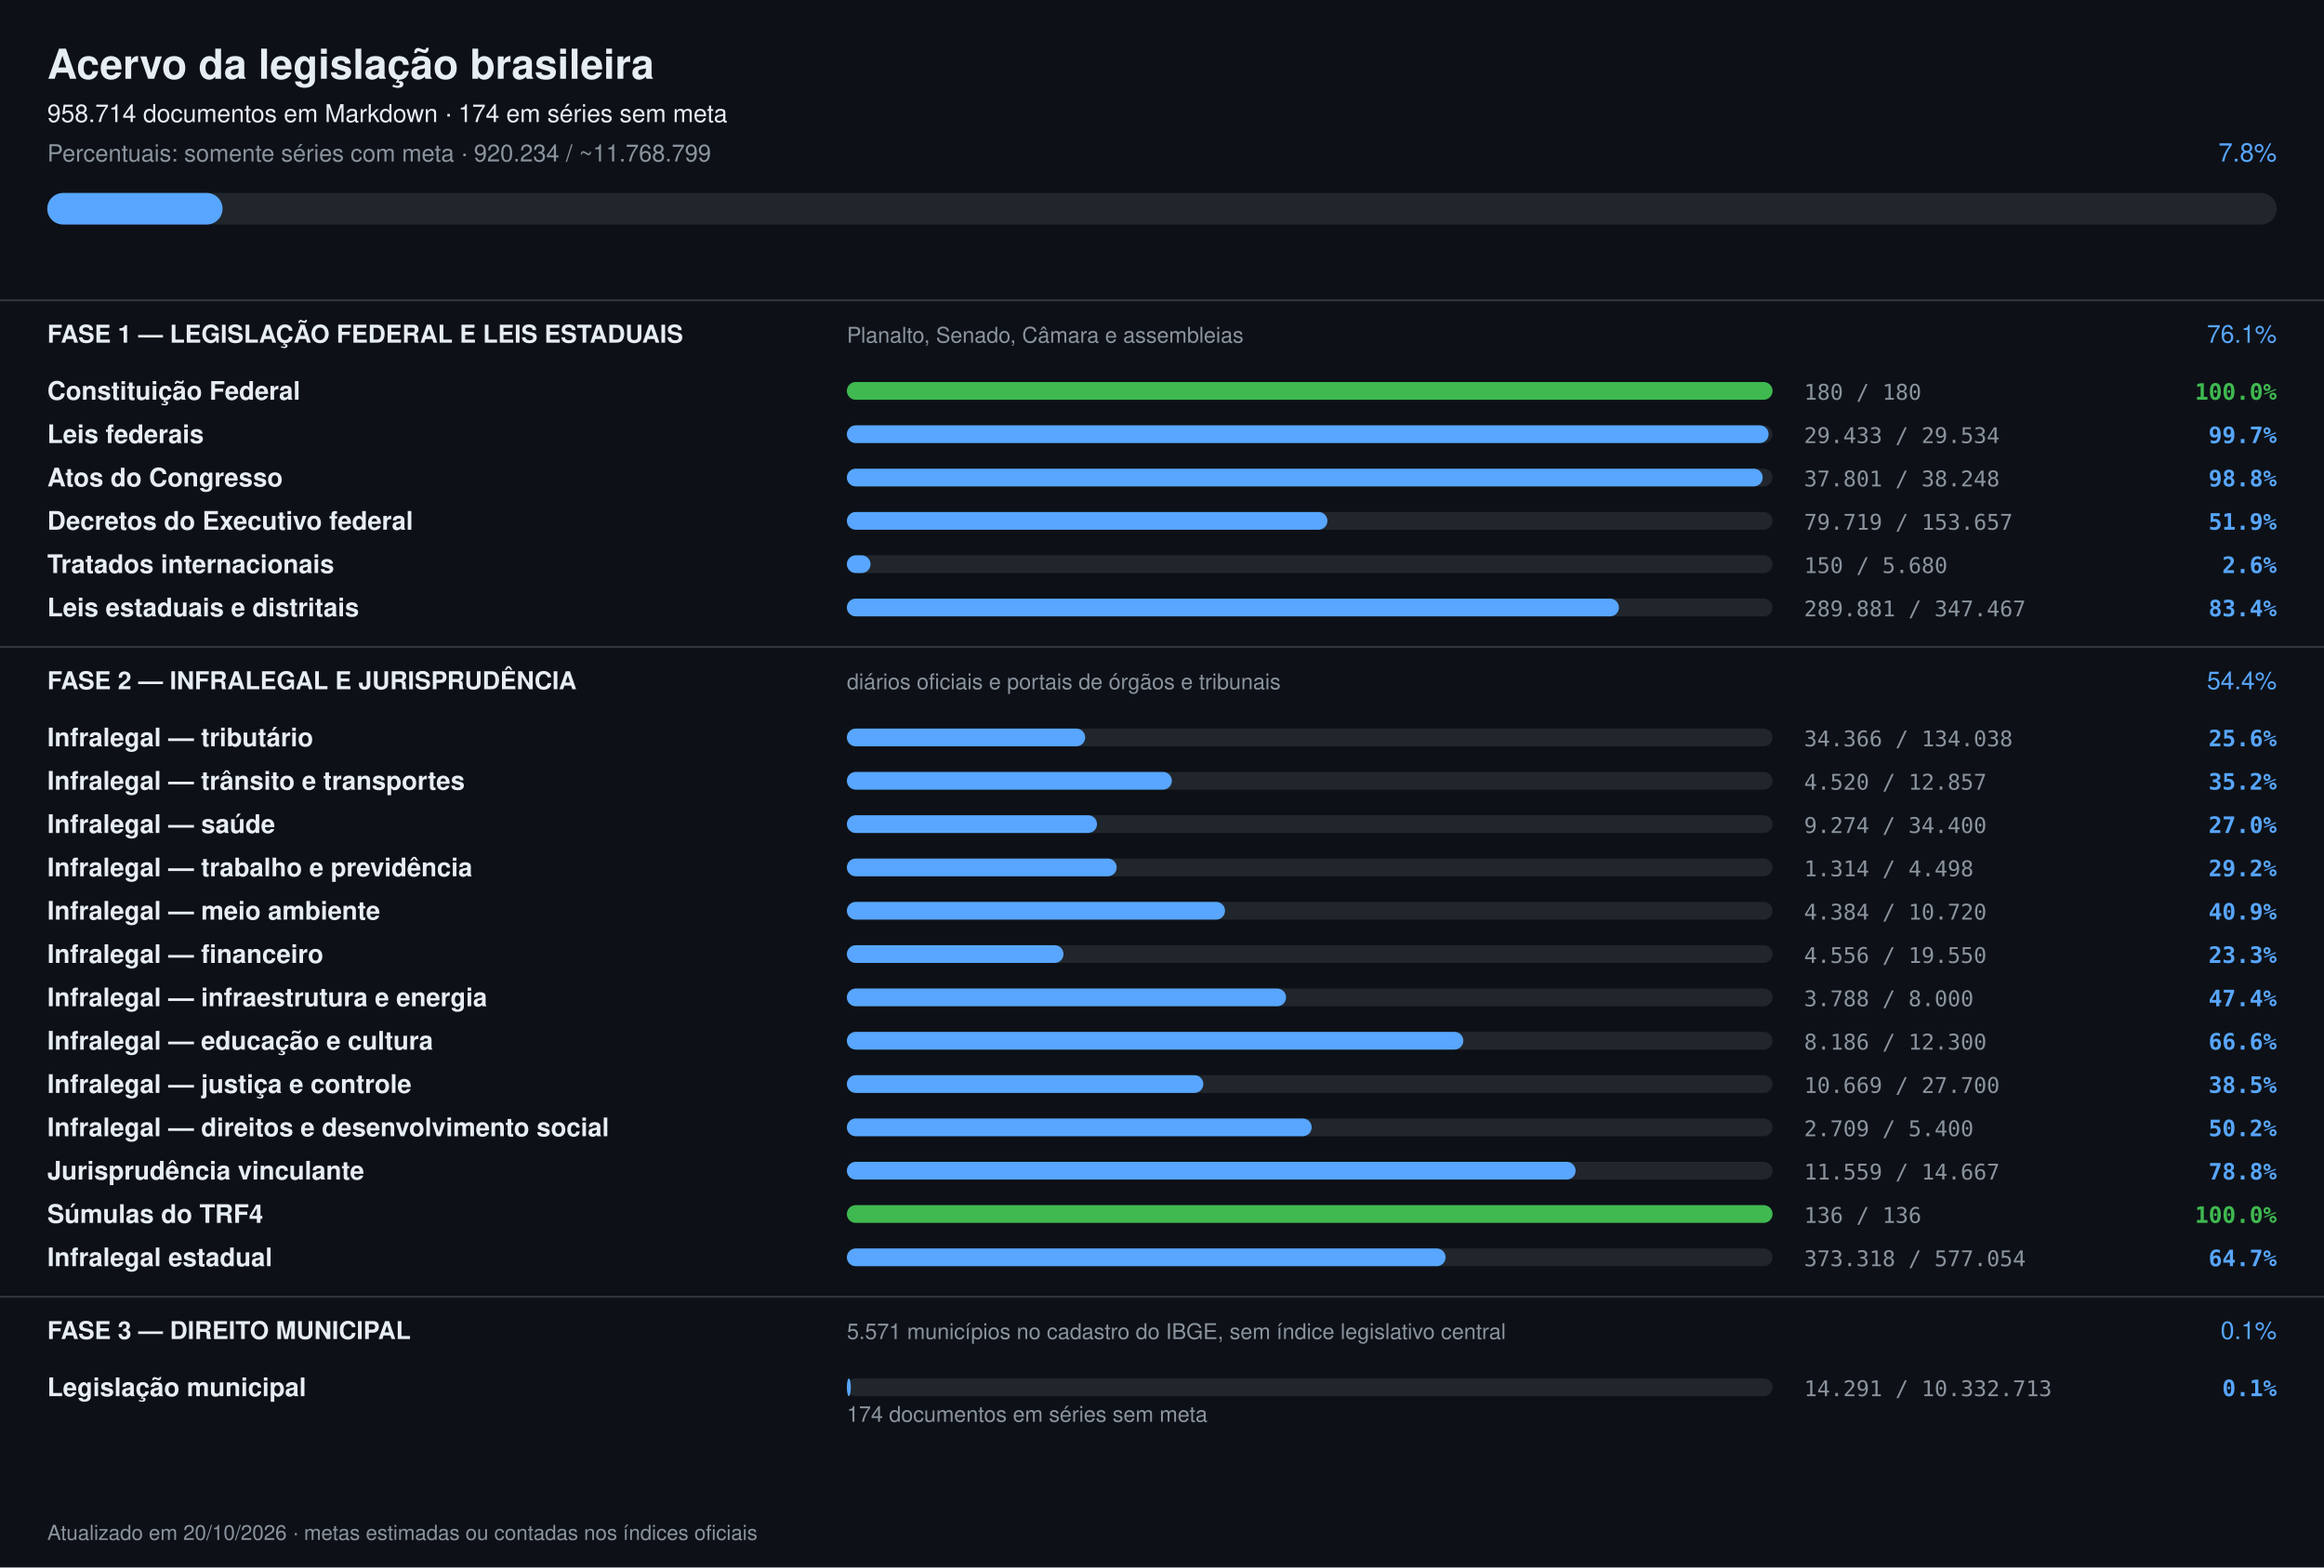
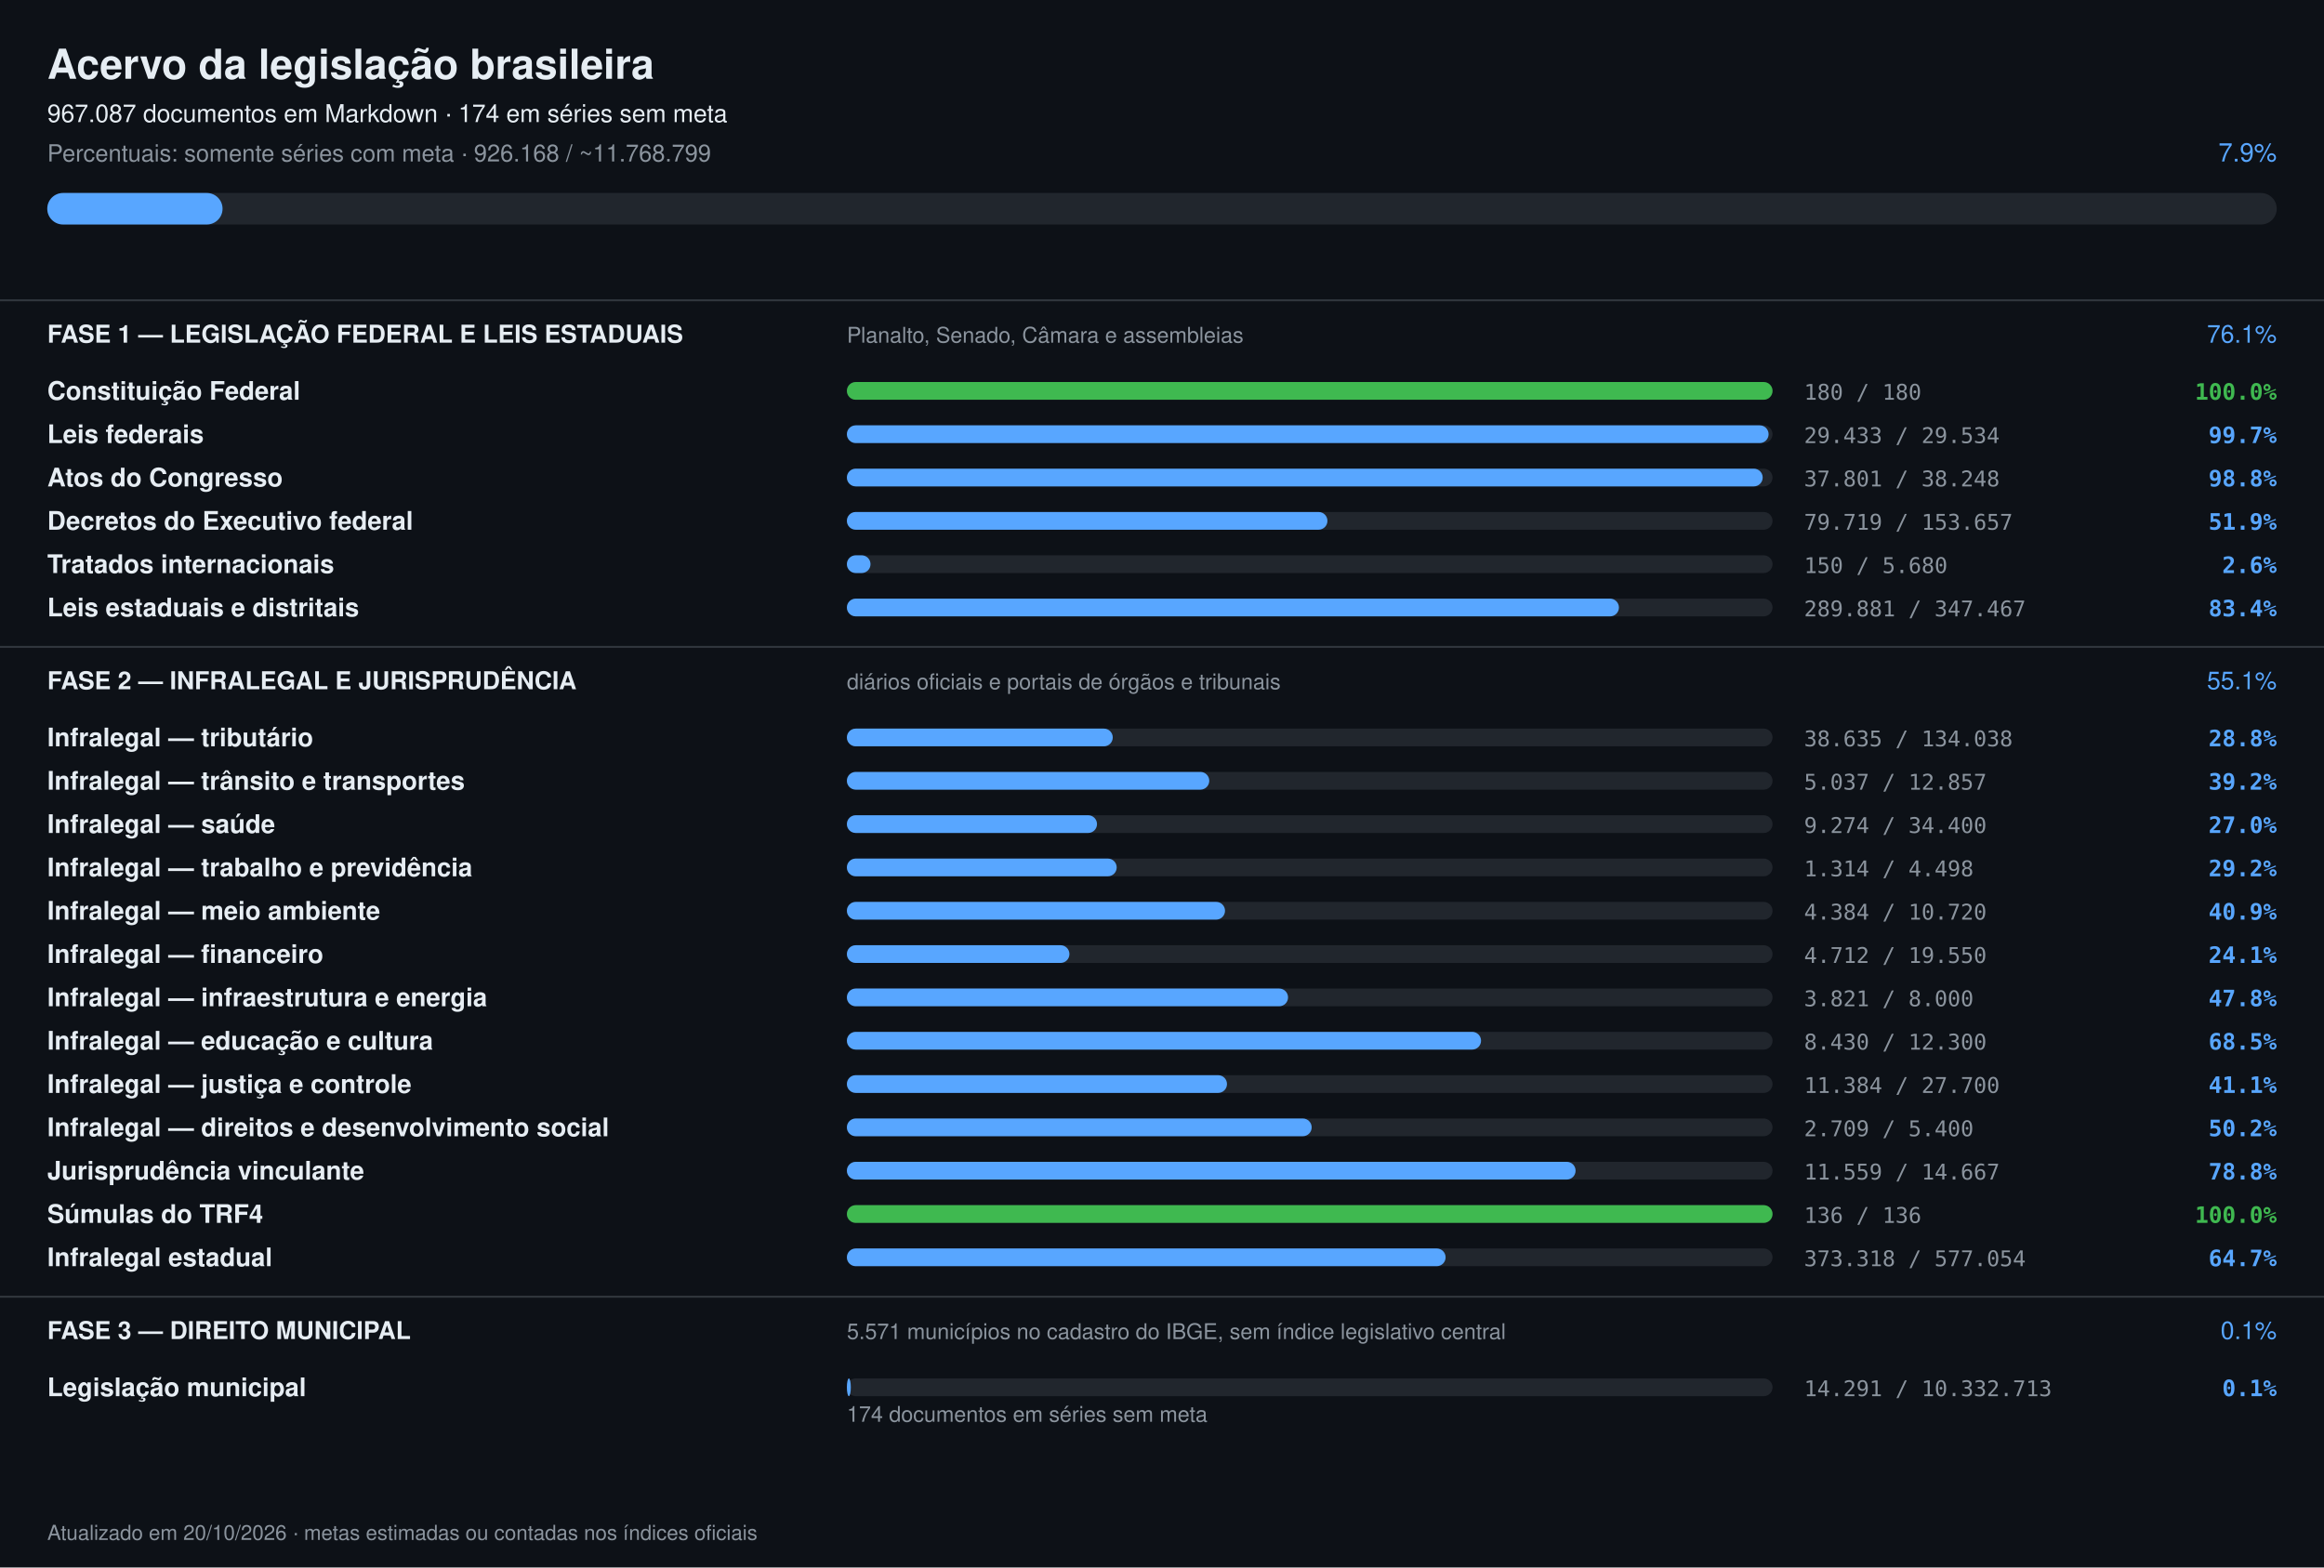
<svg xmlns="http://www.w3.org/2000/svg" width="1180" height="796" viewBox="0 0 1180 796" font-family="-apple-system,Segoe UI,Helvetica,Arial,sans-serif">
  <rect width="1180" height="796" fill="#0d1117" />
  <text x="24" y="40" font-size="21" font-weight="700" fill="#e6edf3">Acervo da legislação brasileira</text>
-   <text x="24" y="62" font-size="12.5" fill="#e6edf3">958.714 documentos em Markdown · 174 em séries sem meta</text>
-   <text x="24" y="82" font-size="12" fill="#8b949e">Percentuais: somente séries com meta · 920.234 / ~11.768.799</text>
-   <text x="1156" y="82" font-size="13" text-anchor="end" fill="#58a6ff">7.8%</text>
+   <text x="24" y="62" font-size="12.5" fill="#e6edf3">967.087 documentos em Markdown · 174 em séries sem meta</text>
+   <text x="24" y="82" font-size="12" fill="#8b949e">Percentuais: somente séries com meta · 926.168 / ~11.768.799</text>
+   <text x="1156" y="82" font-size="13" text-anchor="end" fill="#58a6ff">7.9%</text>
  <rect x="24" y="98" width="1132" height="16" rx="8" fill="#21262d" />
  <rect x="24" y="98" width="89" height="16" rx="8" fill="#58a6ff" />
  <rect x="0" y="152" width="1180" height="1" fill="#30363d" />
  <text x="24" y="174" font-size="12.5" font-weight="700" fill="#e6edf3">FASE 1 — LEGISLAÇÃO FEDERAL E LEIS ESTADUAIS</text>
  <text x="430" y="174" font-size="11" fill="#8b949e">Planalto, Senado, Câmara e assembleias</text>
  <text x="1156" y="174" font-size="12.5" text-anchor="end" fill="#58a6ff">76.1%</text>
  <text x="24" y="203" font-size="13" font-weight="600" fill="#e6edf3">Constituição Federal</text>
  <rect x="430" y="194" width="470" height="9" rx="4.5" fill="#21262d" />
  <rect x="430" y="194" width="470" height="9" rx="4.5" fill="#3fb950" />
  <text x="916" y="203" font-size="11" fill="#8b949e" font-family="ui-monospace,monospace">180 / 180</text>
  <text x="1156" y="203" font-size="11.5" text-anchor="end" font-weight="600" fill="#3fb950" font-family="ui-monospace,monospace">100.0%</text>
  <text x="24" y="225" font-size="13" font-weight="600" fill="#e6edf3">Leis federais</text>
  <rect x="430" y="216" width="470" height="9" rx="4.5" fill="#21262d" />
  <rect x="430" y="216" width="468" height="9" rx="4.5" fill="#58a6ff" />
  <text x="916" y="225" font-size="11" fill="#8b949e" font-family="ui-monospace,monospace">29.433 / 29.534</text>
  <text x="1156" y="225" font-size="11.5" text-anchor="end" font-weight="600" fill="#58a6ff" font-family="ui-monospace,monospace">99.7%</text>
  <text x="24" y="247" font-size="13" font-weight="600" fill="#e6edf3">Atos do Congresso</text>
  <rect x="430" y="238" width="470" height="9" rx="4.5" fill="#21262d" />
  <rect x="430" y="238" width="465" height="9" rx="4.5" fill="#58a6ff" />
  <text x="916" y="247" font-size="11" fill="#8b949e" font-family="ui-monospace,monospace">37.801 / 38.248</text>
  <text x="1156" y="247" font-size="11.5" text-anchor="end" font-weight="600" fill="#58a6ff" font-family="ui-monospace,monospace">98.8%</text>
  <text x="24" y="269" font-size="13" font-weight="600" fill="#e6edf3">Decretos do Executivo federal</text>
  <rect x="430" y="260" width="470" height="9" rx="4.5" fill="#21262d" />
  <rect x="430" y="260" width="244" height="9" rx="4.5" fill="#58a6ff" />
  <text x="916" y="269" font-size="11" fill="#8b949e" font-family="ui-monospace,monospace">79.719 / 153.657</text>
  <text x="1156" y="269" font-size="11.5" text-anchor="end" font-weight="600" fill="#58a6ff" font-family="ui-monospace,monospace">51.9%</text>
  <text x="24" y="291" font-size="13" font-weight="600" fill="#e6edf3">Tratados internacionais</text>
  <rect x="430" y="282" width="470" height="9" rx="4.5" fill="#21262d" />
  <rect x="430" y="282" width="12" height="9" rx="4.5" fill="#58a6ff" />
  <text x="916" y="291" font-size="11" fill="#8b949e" font-family="ui-monospace,monospace">150 / 5.680</text>
  <text x="1156" y="291" font-size="11.5" text-anchor="end" font-weight="600" fill="#58a6ff" font-family="ui-monospace,monospace">2.6%</text>
  <text x="24" y="313" font-size="13" font-weight="600" fill="#e6edf3">Leis estaduais e distritais</text>
  <rect x="430" y="304" width="470" height="9" rx="4.5" fill="#21262d" />
  <rect x="430" y="304" width="392" height="9" rx="4.5" fill="#58a6ff" />
  <text x="916" y="313" font-size="11" fill="#8b949e" font-family="ui-monospace,monospace">289.881 / 347.467</text>
  <text x="1156" y="313" font-size="11.5" text-anchor="end" font-weight="600" fill="#58a6ff" font-family="ui-monospace,monospace">83.4%</text>
  <rect x="0" y="328" width="1180" height="1" fill="#30363d" />
  <text x="24" y="350" font-size="12.5" font-weight="700" fill="#e6edf3">FASE 2 — INFRALEGAL E JURISPRUDÊNCIA</text>
  <text x="430" y="350" font-size="11" fill="#8b949e">diários oficiais e portais de órgãos e tribunais</text>
-   <text x="1156" y="350" font-size="12.5" text-anchor="end" fill="#58a6ff">54.4%</text>
+   <text x="1156" y="350" font-size="12.5" text-anchor="end" fill="#58a6ff">55.1%</text>
  <text x="24" y="379" font-size="13" font-weight="600" fill="#e6edf3">Infralegal — tributário</text>
  <rect x="430" y="370" width="470" height="9" rx="4.5" fill="#21262d" />
-   <rect x="430" y="370" width="121" height="9" rx="4.5" fill="#58a6ff" />
-   <text x="916" y="379" font-size="11" fill="#8b949e" font-family="ui-monospace,monospace">34.366 / 134.038</text>
-   <text x="1156" y="379" font-size="11.5" text-anchor="end" font-weight="600" fill="#58a6ff" font-family="ui-monospace,monospace">25.6%</text>
+   <rect x="430" y="370" width="135" height="9" rx="4.5" fill="#58a6ff" />
+   <text x="916" y="379" font-size="11" fill="#8b949e" font-family="ui-monospace,monospace">38.635 / 134.038</text>
+   <text x="1156" y="379" font-size="11.5" text-anchor="end" font-weight="600" fill="#58a6ff" font-family="ui-monospace,monospace">28.8%</text>
  <text x="24" y="401" font-size="13" font-weight="600" fill="#e6edf3">Infralegal — trânsito e transportes</text>
  <rect x="430" y="392" width="470" height="9" rx="4.5" fill="#21262d" />
-   <rect x="430" y="392" width="165" height="9" rx="4.5" fill="#58a6ff" />
-   <text x="916" y="401" font-size="11" fill="#8b949e" font-family="ui-monospace,monospace">4.520 / 12.857</text>
-   <text x="1156" y="401" font-size="11.5" text-anchor="end" font-weight="600" fill="#58a6ff" font-family="ui-monospace,monospace">35.2%</text>
+   <rect x="430" y="392" width="184" height="9" rx="4.5" fill="#58a6ff" />
+   <text x="916" y="401" font-size="11" fill="#8b949e" font-family="ui-monospace,monospace">5.037 / 12.857</text>
+   <text x="1156" y="401" font-size="11.5" text-anchor="end" font-weight="600" fill="#58a6ff" font-family="ui-monospace,monospace">39.2%</text>
  <text x="24" y="423" font-size="13" font-weight="600" fill="#e6edf3">Infralegal — saúde</text>
  <rect x="430" y="414" width="470" height="9" rx="4.5" fill="#21262d" />
  <rect x="430" y="414" width="127" height="9" rx="4.5" fill="#58a6ff" />
  <text x="916" y="423" font-size="11" fill="#8b949e" font-family="ui-monospace,monospace">9.274 / 34.400</text>
  <text x="1156" y="423" font-size="11.5" text-anchor="end" font-weight="600" fill="#58a6ff" font-family="ui-monospace,monospace">27.0%</text>
  <text x="24" y="445" font-size="13" font-weight="600" fill="#e6edf3">Infralegal — trabalho e previdência</text>
  <rect x="430" y="436" width="470" height="9" rx="4.5" fill="#21262d" />
  <rect x="430" y="436" width="137" height="9" rx="4.5" fill="#58a6ff" />
  <text x="916" y="445" font-size="11" fill="#8b949e" font-family="ui-monospace,monospace">1.314 / 4.498</text>
  <text x="1156" y="445" font-size="11.5" text-anchor="end" font-weight="600" fill="#58a6ff" font-family="ui-monospace,monospace">29.2%</text>
  <text x="24" y="467" font-size="13" font-weight="600" fill="#e6edf3">Infralegal — meio ambiente</text>
  <rect x="430" y="458" width="470" height="9" rx="4.5" fill="#21262d" />
  <rect x="430" y="458" width="192" height="9" rx="4.5" fill="#58a6ff" />
  <text x="916" y="467" font-size="11" fill="#8b949e" font-family="ui-monospace,monospace">4.384 / 10.720</text>
  <text x="1156" y="467" font-size="11.5" text-anchor="end" font-weight="600" fill="#58a6ff" font-family="ui-monospace,monospace">40.9%</text>
  <text x="24" y="489" font-size="13" font-weight="600" fill="#e6edf3">Infralegal — financeiro</text>
  <rect x="430" y="480" width="470" height="9" rx="4.5" fill="#21262d" />
-   <rect x="430" y="480" width="110" height="9" rx="4.5" fill="#58a6ff" />
-   <text x="916" y="489" font-size="11" fill="#8b949e" font-family="ui-monospace,monospace">4.556 / 19.550</text>
-   <text x="1156" y="489" font-size="11.5" text-anchor="end" font-weight="600" fill="#58a6ff" font-family="ui-monospace,monospace">23.3%</text>
+   <rect x="430" y="480" width="113" height="9" rx="4.5" fill="#58a6ff" />
+   <text x="916" y="489" font-size="11" fill="#8b949e" font-family="ui-monospace,monospace">4.712 / 19.550</text>
+   <text x="1156" y="489" font-size="11.5" text-anchor="end" font-weight="600" fill="#58a6ff" font-family="ui-monospace,monospace">24.1%</text>
  <text x="24" y="511" font-size="13" font-weight="600" fill="#e6edf3">Infralegal — infraestrutura e energia</text>
  <rect x="430" y="502" width="470" height="9" rx="4.5" fill="#21262d" />
-   <rect x="430" y="502" width="223" height="9" rx="4.5" fill="#58a6ff" />
-   <text x="916" y="511" font-size="11" fill="#8b949e" font-family="ui-monospace,monospace">3.788 / 8.000</text>
-   <text x="1156" y="511" font-size="11.5" text-anchor="end" font-weight="600" fill="#58a6ff" font-family="ui-monospace,monospace">47.4%</text>
+   <rect x="430" y="502" width="224" height="9" rx="4.5" fill="#58a6ff" />
+   <text x="916" y="511" font-size="11" fill="#8b949e" font-family="ui-monospace,monospace">3.821 / 8.000</text>
+   <text x="1156" y="511" font-size="11.5" text-anchor="end" font-weight="600" fill="#58a6ff" font-family="ui-monospace,monospace">47.8%</text>
  <text x="24" y="533" font-size="13" font-weight="600" fill="#e6edf3">Infralegal — educação e cultura</text>
  <rect x="430" y="524" width="470" height="9" rx="4.5" fill="#21262d" />
-   <rect x="430" y="524" width="313" height="9" rx="4.5" fill="#58a6ff" />
-   <text x="916" y="533" font-size="11" fill="#8b949e" font-family="ui-monospace,monospace">8.186 / 12.300</text>
-   <text x="1156" y="533" font-size="11.5" text-anchor="end" font-weight="600" fill="#58a6ff" font-family="ui-monospace,monospace">66.6%</text>
+   <rect x="430" y="524" width="322" height="9" rx="4.5" fill="#58a6ff" />
+   <text x="916" y="533" font-size="11" fill="#8b949e" font-family="ui-monospace,monospace">8.430 / 12.300</text>
+   <text x="1156" y="533" font-size="11.5" text-anchor="end" font-weight="600" fill="#58a6ff" font-family="ui-monospace,monospace">68.5%</text>
  <text x="24" y="555" font-size="13" font-weight="600" fill="#e6edf3">Infralegal — justiça e controle</text>
  <rect x="430" y="546" width="470" height="9" rx="4.5" fill="#21262d" />
-   <rect x="430" y="546" width="181" height="9" rx="4.5" fill="#58a6ff" />
-   <text x="916" y="555" font-size="11" fill="#8b949e" font-family="ui-monospace,monospace">10.669 / 27.700</text>
-   <text x="1156" y="555" font-size="11.5" text-anchor="end" font-weight="600" fill="#58a6ff" font-family="ui-monospace,monospace">38.5%</text>
+   <rect x="430" y="546" width="193" height="9" rx="4.5" fill="#58a6ff" />
+   <text x="916" y="555" font-size="11" fill="#8b949e" font-family="ui-monospace,monospace">11.384 / 27.700</text>
+   <text x="1156" y="555" font-size="11.5" text-anchor="end" font-weight="600" fill="#58a6ff" font-family="ui-monospace,monospace">41.1%</text>
  <text x="24" y="577" font-size="13" font-weight="600" fill="#e6edf3">Infralegal — direitos e desenvolvimento social</text>
  <rect x="430" y="568" width="470" height="9" rx="4.5" fill="#21262d" />
  <rect x="430" y="568" width="236" height="9" rx="4.5" fill="#58a6ff" />
  <text x="916" y="577" font-size="11" fill="#8b949e" font-family="ui-monospace,monospace">2.709 / 5.400</text>
  <text x="1156" y="577" font-size="11.5" text-anchor="end" font-weight="600" fill="#58a6ff" font-family="ui-monospace,monospace">50.2%</text>
  <text x="24" y="599" font-size="13" font-weight="600" fill="#e6edf3">Jurisprudência vinculante</text>
  <rect x="430" y="590" width="470" height="9" rx="4.5" fill="#21262d" />
  <rect x="430" y="590" width="370" height="9" rx="4.5" fill="#58a6ff" />
  <text x="916" y="599" font-size="11" fill="#8b949e" font-family="ui-monospace,monospace">11.559 / 14.667</text>
  <text x="1156" y="599" font-size="11.5" text-anchor="end" font-weight="600" fill="#58a6ff" font-family="ui-monospace,monospace">78.8%</text>
  <text x="24" y="621" font-size="13" font-weight="600" fill="#e6edf3">Súmulas do TRF4</text>
  <rect x="430" y="612" width="470" height="9" rx="4.5" fill="#21262d" />
  <rect x="430" y="612" width="470" height="9" rx="4.5" fill="#3fb950" />
  <text x="916" y="621" font-size="11" fill="#8b949e" font-family="ui-monospace,monospace">136 / 136</text>
  <text x="1156" y="621" font-size="11.5" text-anchor="end" font-weight="600" fill="#3fb950" font-family="ui-monospace,monospace">100.0%</text>
  <text x="24" y="643" font-size="13" font-weight="600" fill="#e6edf3">Infralegal estadual</text>
  <rect x="430" y="634" width="470" height="9" rx="4.5" fill="#21262d" />
  <rect x="430" y="634" width="304" height="9" rx="4.5" fill="#58a6ff" />
  <text x="916" y="643" font-size="11" fill="#8b949e" font-family="ui-monospace,monospace">373.318 / 577.054</text>
  <text x="1156" y="643" font-size="11.5" text-anchor="end" font-weight="600" fill="#58a6ff" font-family="ui-monospace,monospace">64.7%</text>
  <rect x="0" y="658" width="1180" height="1" fill="#30363d" />
  <text x="24" y="680" font-size="12.5" font-weight="700" fill="#e6edf3">FASE 3 — DIREITO MUNICIPAL</text>
  <text x="430" y="680" font-size="11" fill="#8b949e">5.571 municípios no cadastro do IBGE, sem índice legislativo central</text>
  <text x="1156" y="680" font-size="12.5" text-anchor="end" fill="#58a6ff">0.1%</text>
  <text x="24" y="709" font-size="13" font-weight="600" fill="#e6edf3">Legislação municipal</text>
  <rect x="430" y="700" width="470" height="9" rx="4.5" fill="#21262d" />
  <rect x="430" y="700" width="2" height="9" rx="4.5" fill="#58a6ff" />
  <text x="916" y="709" font-size="11" fill="#8b949e" font-family="ui-monospace,monospace">14.291 / 10.332.713</text>
  <text x="1156" y="709" font-size="11.5" text-anchor="end" font-weight="600" fill="#58a6ff" font-family="ui-monospace,monospace">0.1%</text>
  <text x="430" y="722" font-size="11" fill="#8b949e">174 documentos em séries sem meta</text>
  <text x="24" y="782" font-size="10.5" fill="#8b949e">Atualizado em 20/10/2026 · metas estimadas ou contadas nos índices oficiais</text>
</svg>
